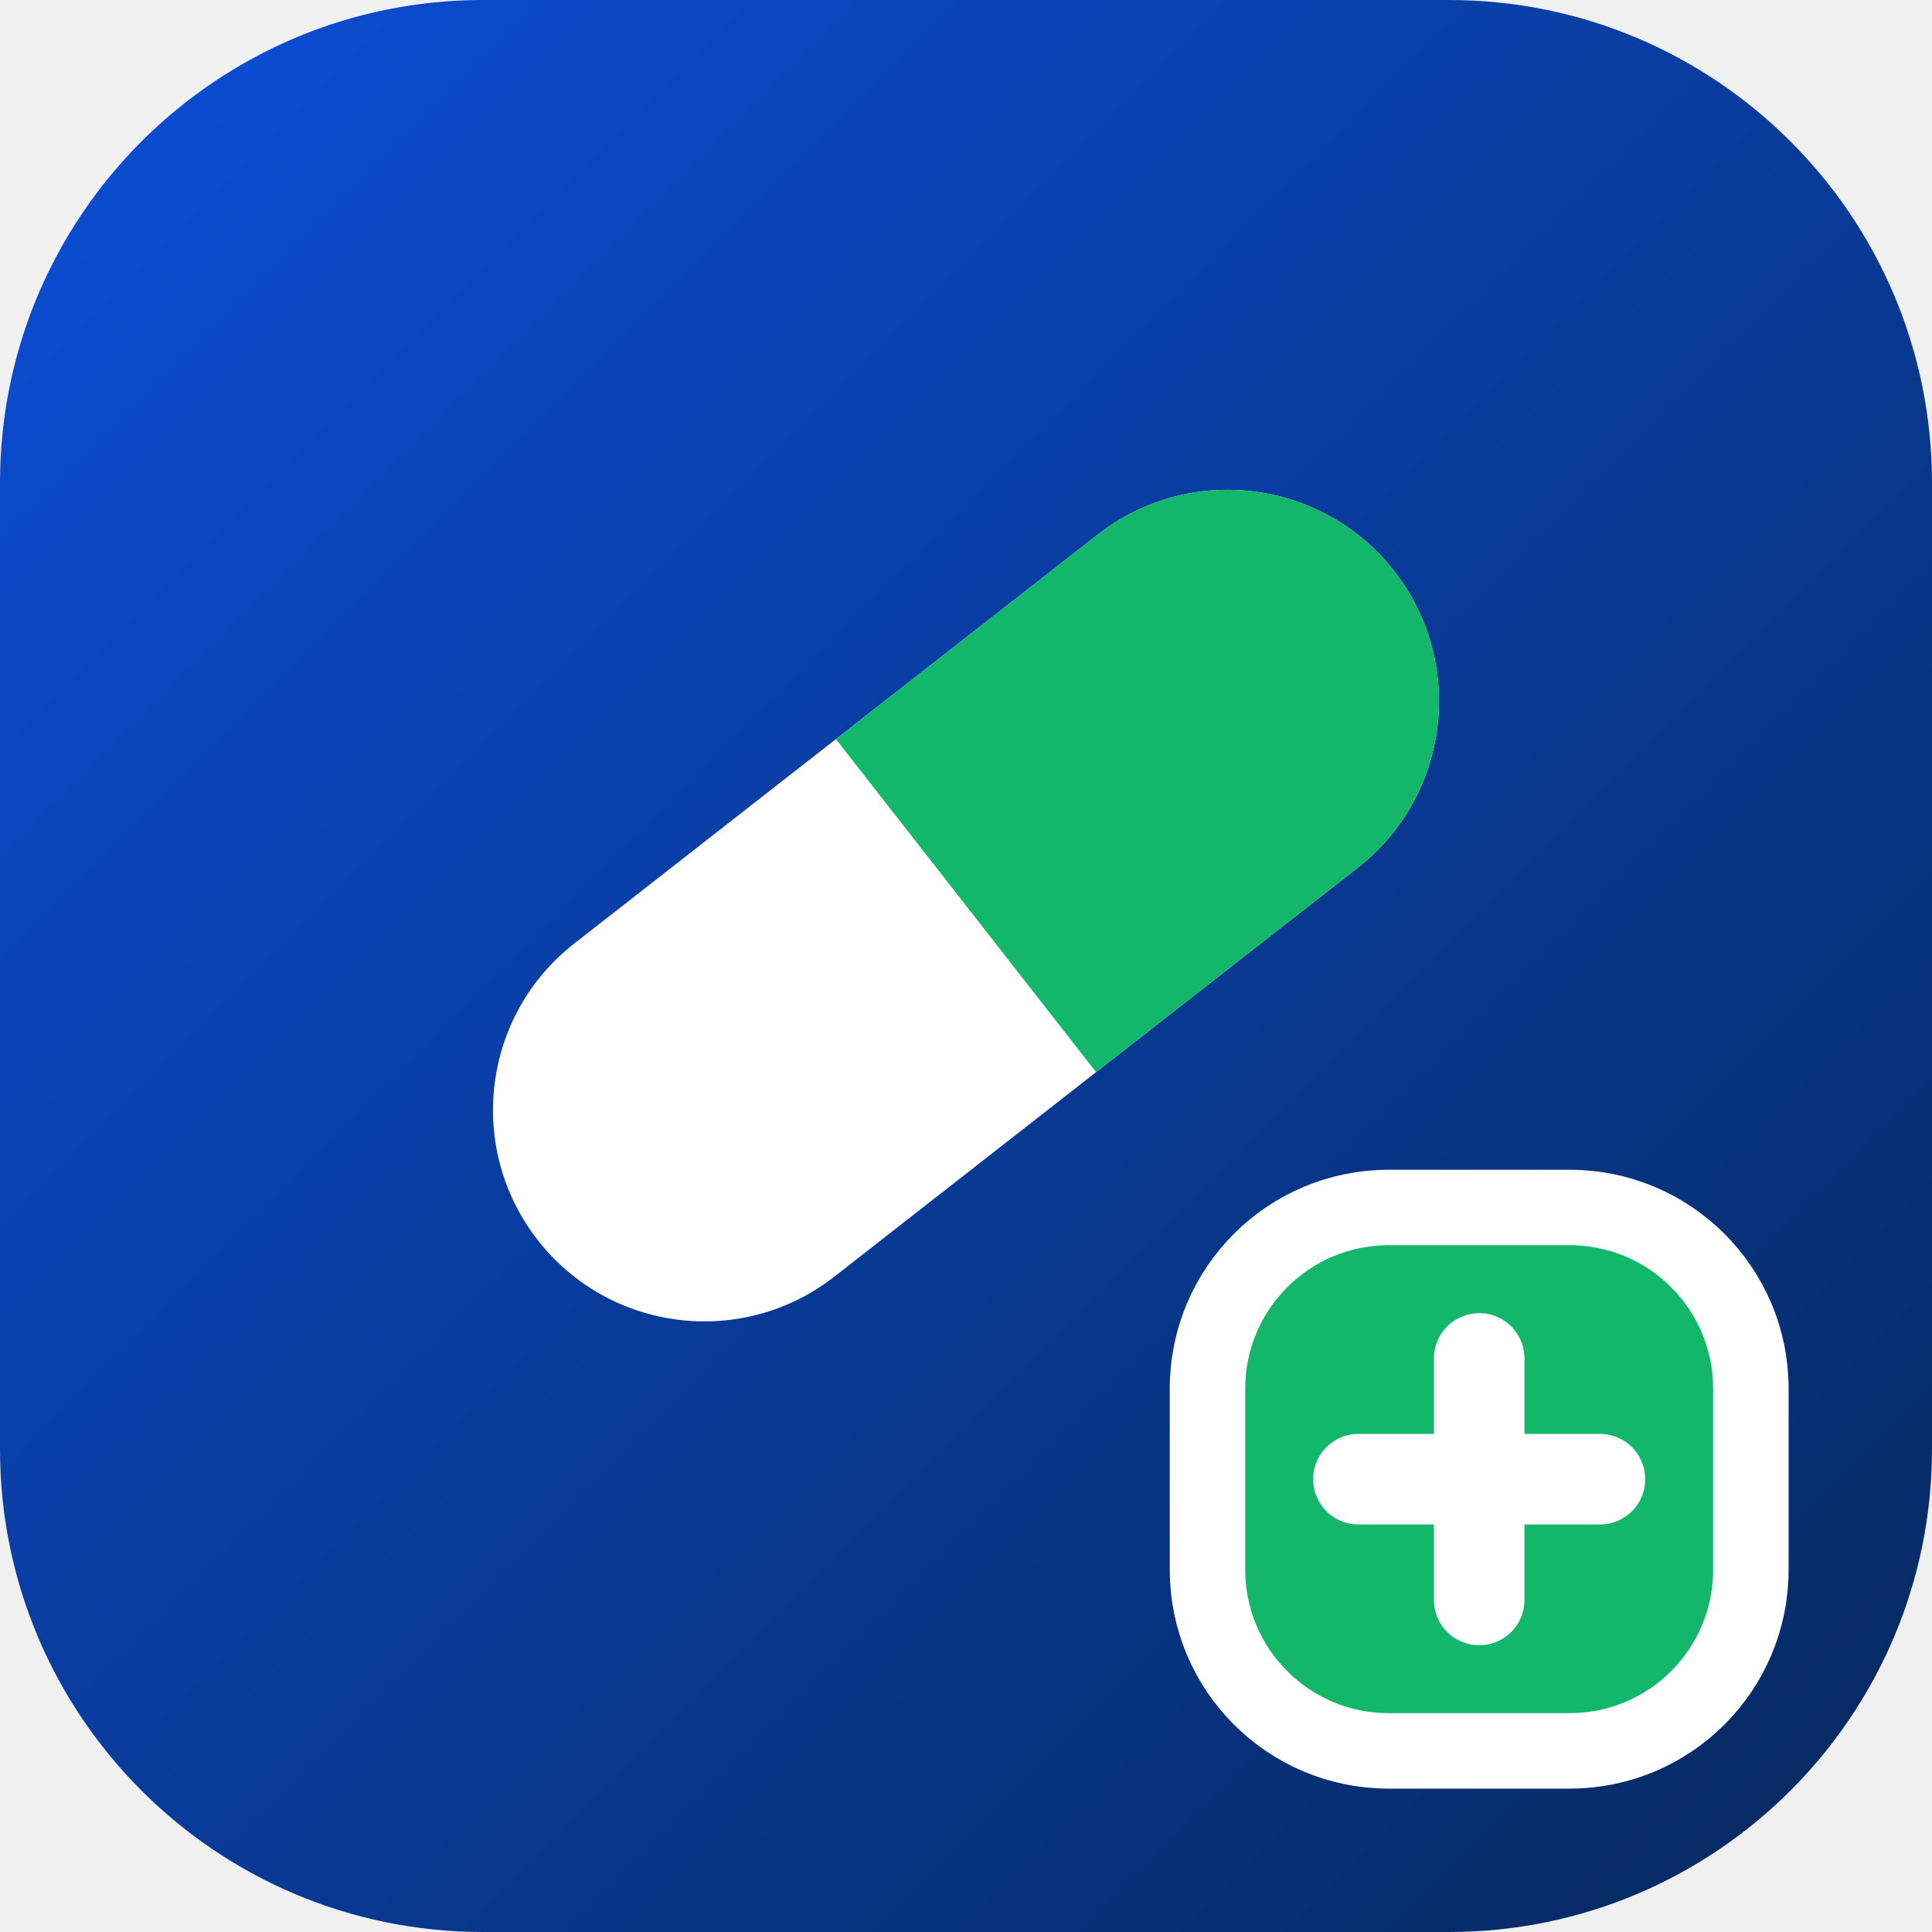
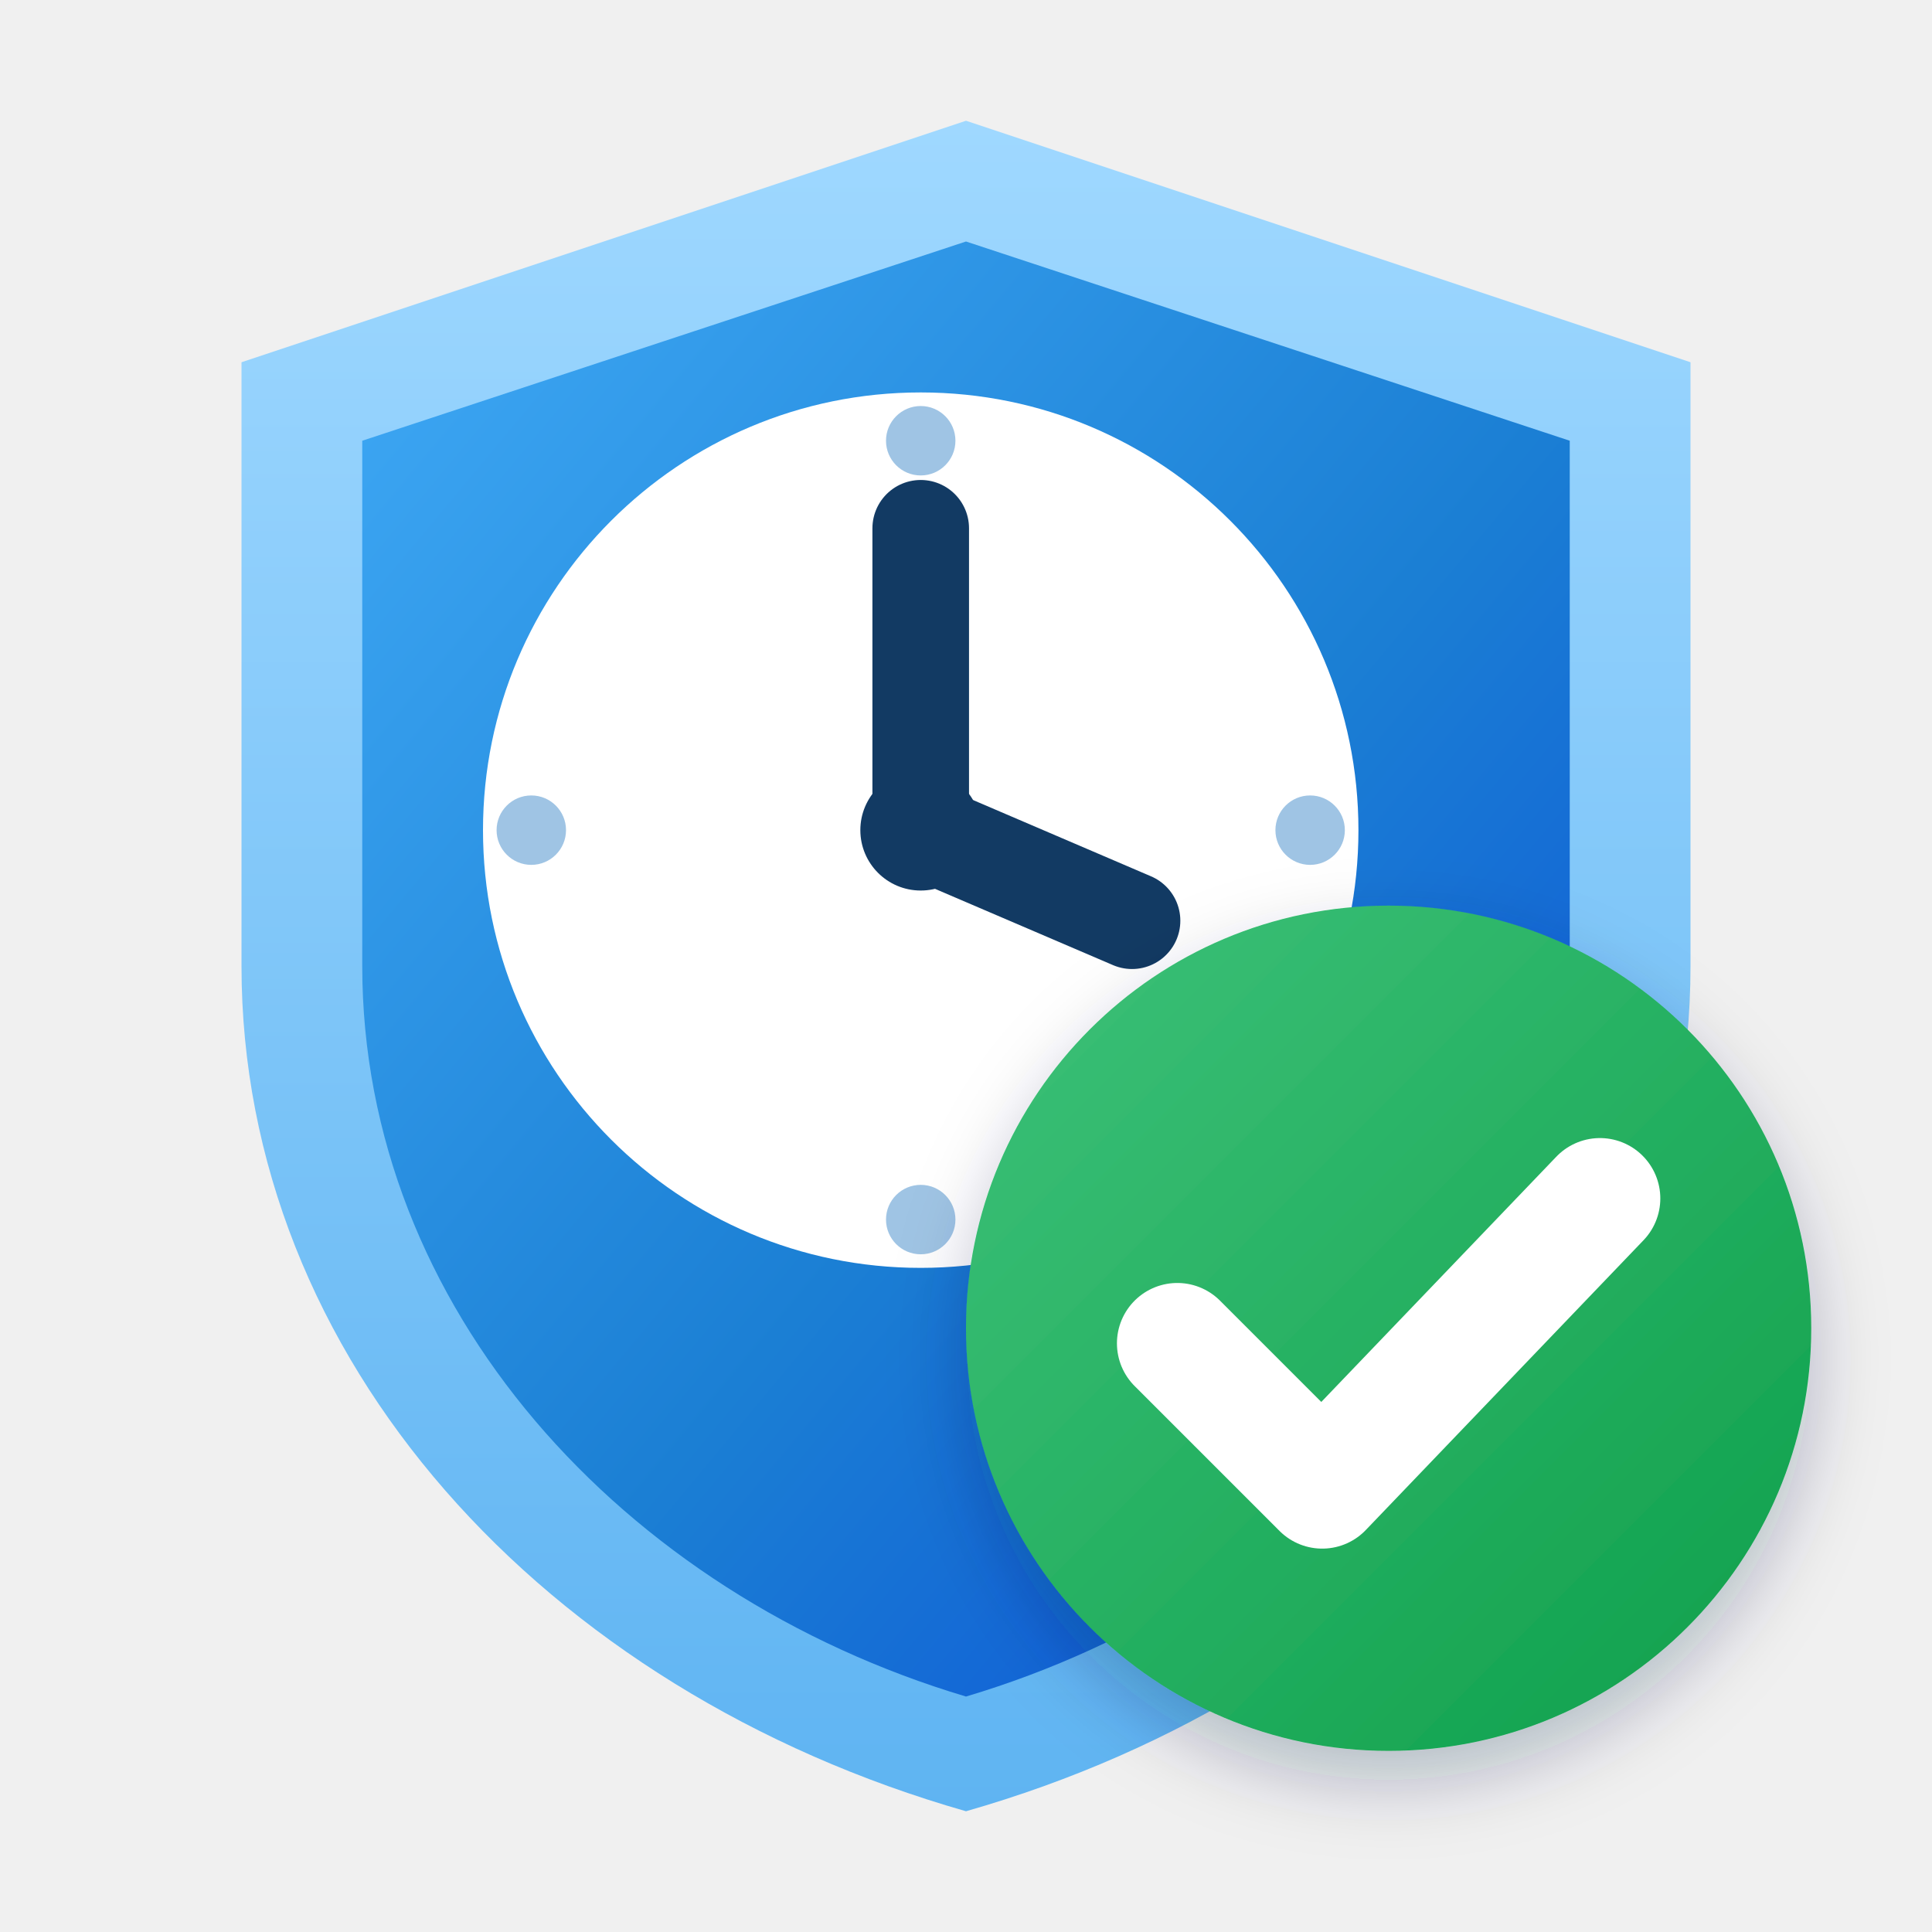
- <svg xmlns="http://www.w3.org/2000/svg" viewBox="0 0 64 64" width="64" height="64">
+ <svg xmlns="http://www.w3.org/2000/svg" viewBox="0 0 64 64" width="64" height="64" role="img" aria-label="Dose Segura">
  <defs>
-     <linearGradient id="bg" x1="0" y1="0" x2="1" y2="1">
-       <stop offset="0%" stop-color="#0b4ed8" />
-       <stop offset="100%" stop-color="#06285c" />
+     <linearGradient id="escudo" x1="0" y1="0" x2="1" y2="1">
+       <stop offset="0%" stop-color="#3fa9f5" />
+       <stop offset="55%" stop-color="#1b7fd4" />
+       <stop offset="100%" stop-color="#0b4ed8" />
    </linearGradient>
+     <linearGradient id="escudoBorda" x1="0" y1="0" x2="0" y2="1">
+       <stop offset="0%" stop-color="#9fd8ff" />
+       <stop offset="100%" stop-color="#5fb4f2" />
+     </linearGradient>
+     <linearGradient id="verde" x1="0" y1="0" x2="1" y2="1">
+       <stop offset="0%" stop-color="#3ec27a" />
+       <stop offset="100%" stop-color="#0e9f4a" />
+     </linearGradient>
+     <filter id="sombra" x="-30%" y="-30%" width="160%" height="160%">
+       <feDropShadow dx="0" dy="1" stdDeviation="1.2" flood-color="#0b2545" flood-opacity="0.25" />
+     </filter>
  </defs>
-   <rect width="64" height="64" rx="16" fill="url(#bg)" />
-   <g transform="rotate(-38 32 30)">
-     <rect x="14" y="23" width="36" height="14" rx="7" fill="#ffffff" />
-     <path d="M32 23h11a7 7 0 0 1 0 14H32z" fill="#12b76a" />
+   <path d="M32 4 8 12v20c0 13 10 24 24 28 14-4 24-15 24-28V12L32 4z" fill="url(#escudoBorda)" />
+   <path d="M32 8 12 14.6V32c0 11.3 8.6 20.8 20 24.2 11.4-3.4 20-12.9 20-24.2V14.6L32 8z" fill="url(#escudo)" />
+   <circle cx="30.5" cy="27.5" r="14.5" fill="#ffffff" />
+   <g stroke="#123a63" stroke-linecap="round">
+     <line x1="30.5" y1="27.5" x2="30.5" y2="17.5" stroke-width="3.2" />
+     <line x1="30.5" y1="27.5" x2="37.5" y2="30.5" stroke-width="3.2" />
  </g>
-   <g transform="translate(40 40)">
-     <rect width="18" height="18" rx="6" fill="#12b76a" stroke="#ffffff" stroke-width="2.5" />
-     <path d="M9 5v8M5 9h8" stroke="#ffffff" stroke-width="3" stroke-linecap="round" />
+   <circle cx="30.5" cy="27.5" r="2" fill="#123a63" />
+   <g fill="#9fc4e4">
+     <circle cx="30.5" cy="14.6" r="1.15" />
+     <circle cx="30.5" cy="40.4" r="1.15" />
+     <circle cx="17.6" cy="27.5" r="1.15" />
+     <circle cx="43.4" cy="27.5" r="1.15" />
  </g>
+   <circle cx="46" cy="44" r="14" fill="url(#verde)" filter="url(#sombra)" />
+   <path d="M39 44.5l4.8 4.8 9.2-9.6" fill="none" stroke="#ffffff" stroke-width="4" stroke-linecap="round" stroke-linejoin="round" />
</svg>
